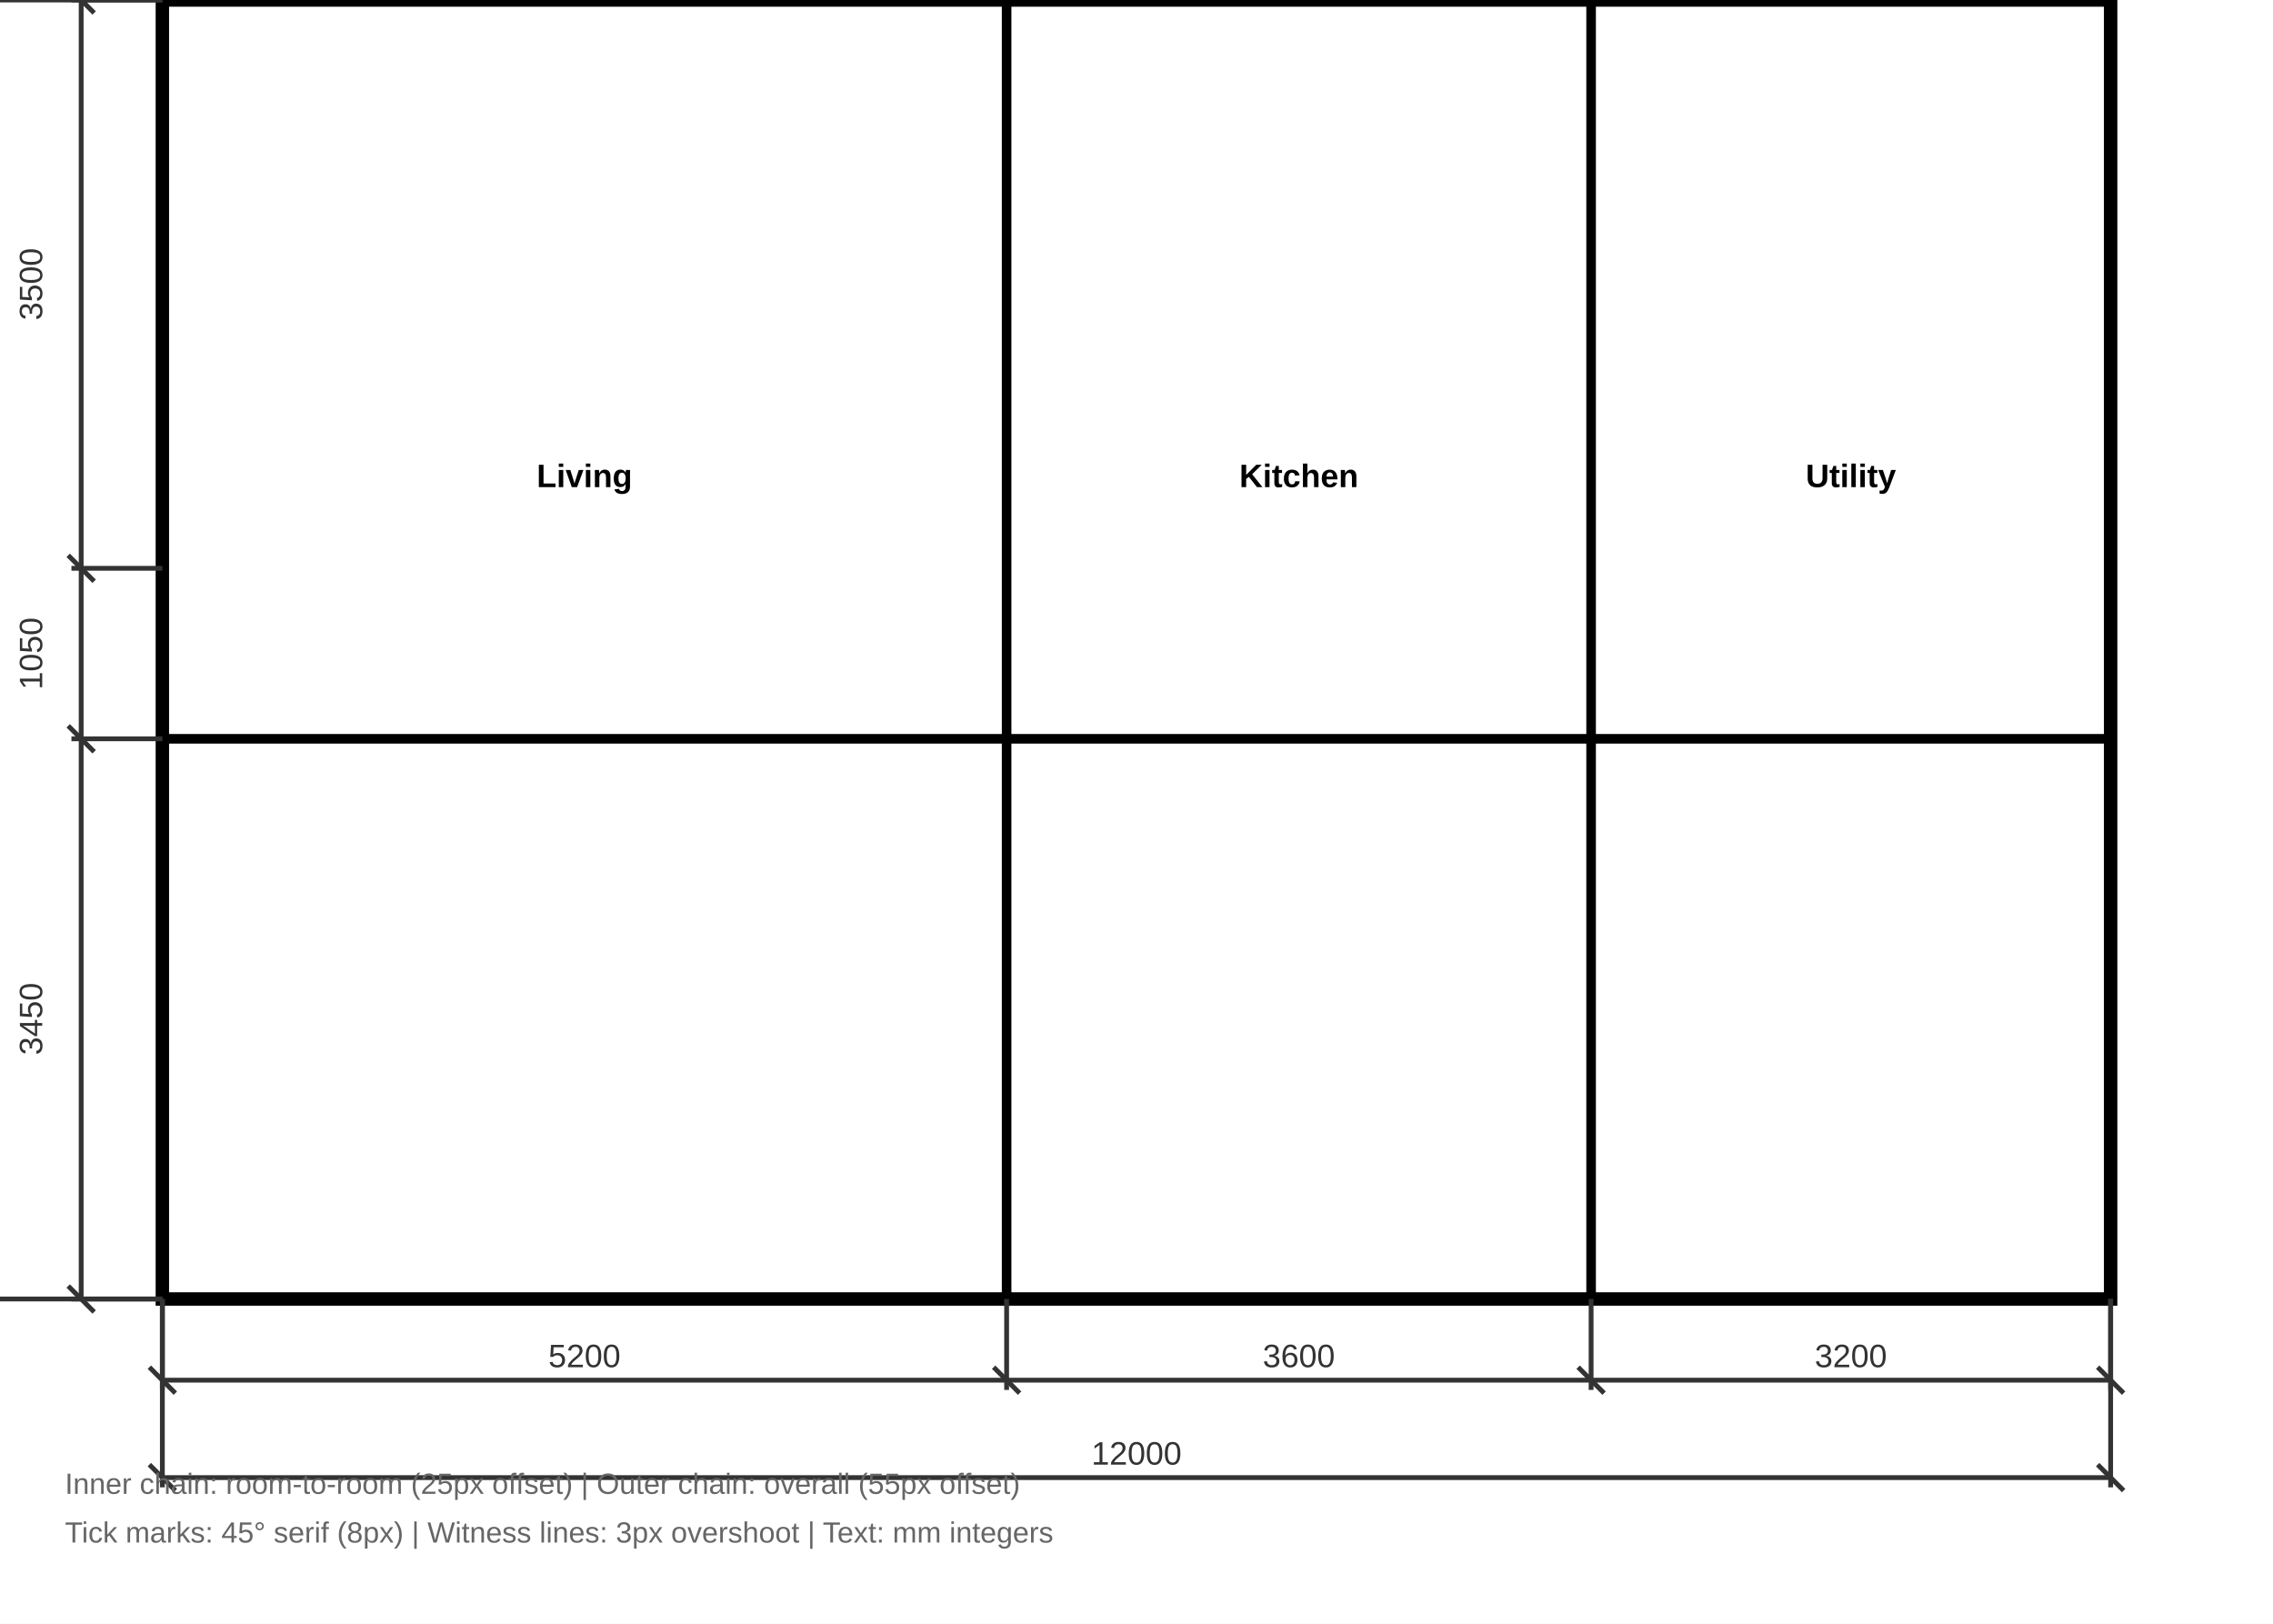
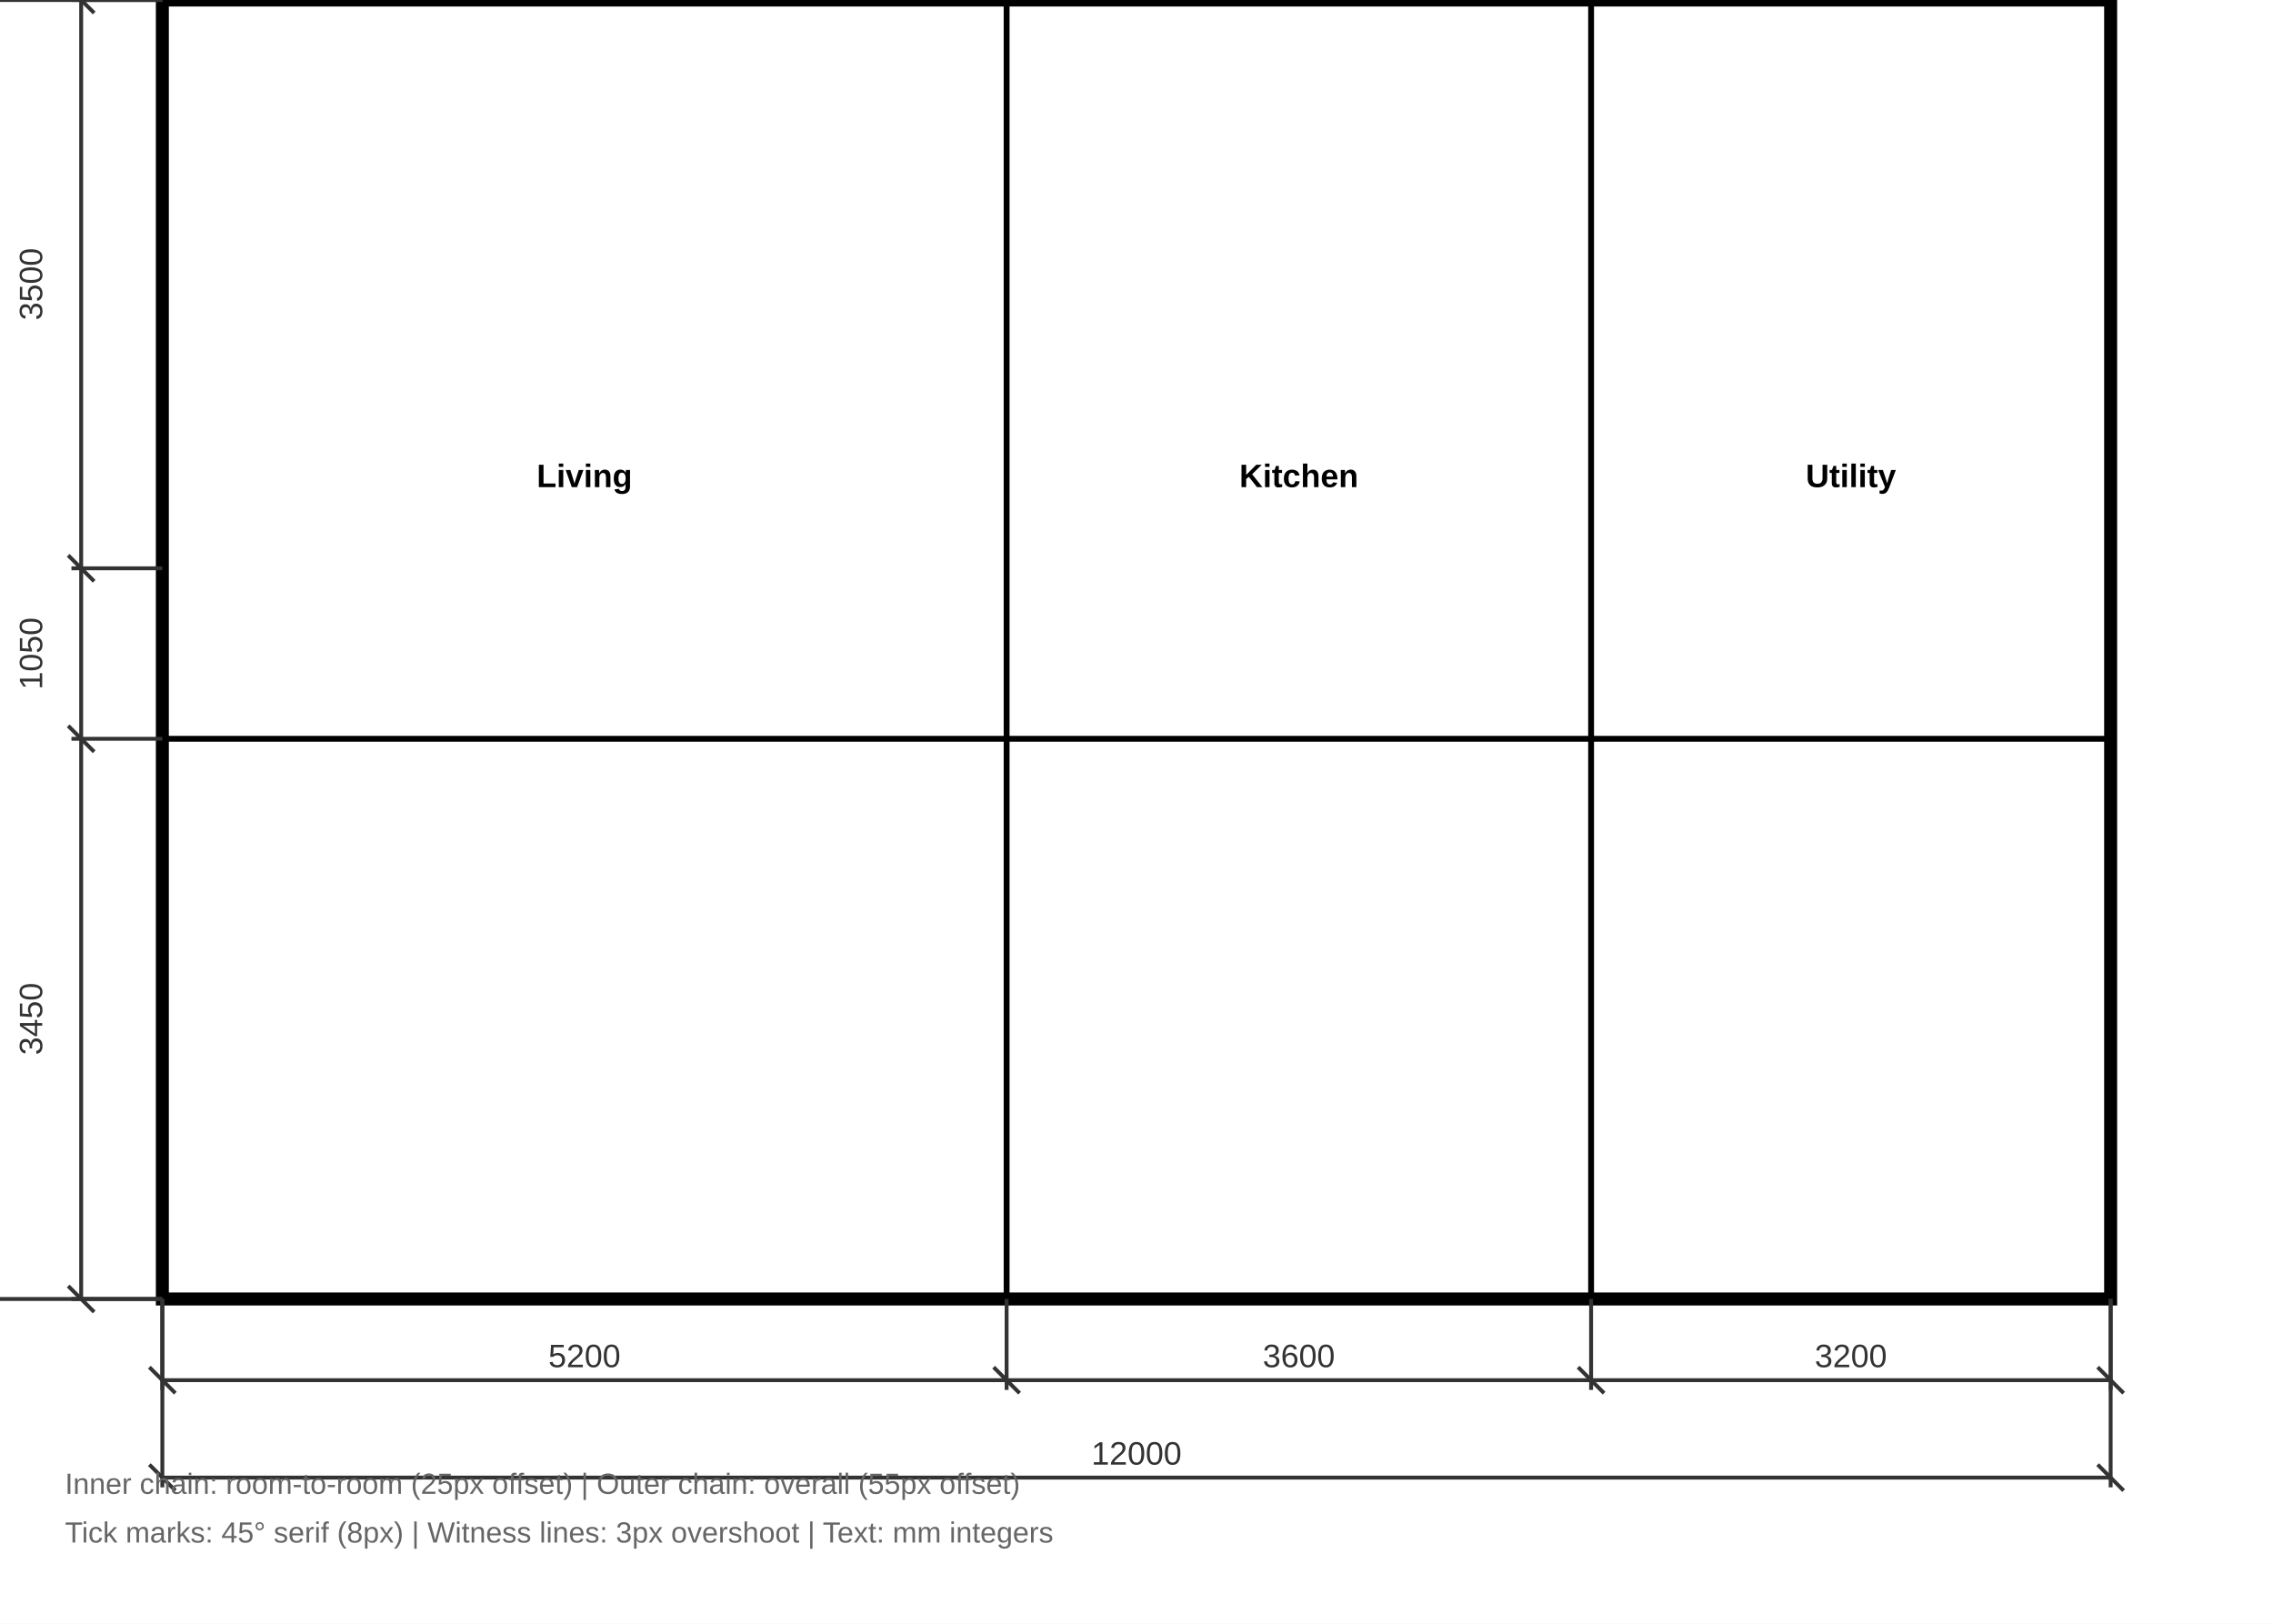
<svg xmlns="http://www.w3.org/2000/svg" viewBox="0 0 700 500" width="700" height="500">
  <style>
    /* --- Text --- */
    .title {
      font-family: EmbeddedSans, Arial, Helvetica, sans-serif;
      font-size: 16px;
      font-weight: bold;
      fill: #000000;
      text-anchor: middle;
    }
    .room-label {
      font-family: EmbeddedSans, Arial, Helvetica, sans-serif;
      font-size: 10px;
      font-weight: bold;
      fill: #000000;
      text-anchor: middle;
    }
    .area-label {
      font-family: EmbeddedSans, Arial, Helvetica, sans-serif;
      font-size: 9px;
      fill: #333333;
      text-anchor: middle;
    }

    /* --- Rooms --- */
    .room-fill {
      fill: #FFFFFF;
      stroke: none;
    }
    .circulation-fill {
      fill: #F5F5F5;
      stroke: none;
    }

    /* --- Walls --- */
    .wall-external-cut {
      fill: #1A1A1A;
      stroke: #000000;
-       stroke-width: 4.13;
+       stroke-width: 4;
    }
    .wall-internal-fill {
      fill: #1A1A1A;
      stroke: #000000;
-       stroke-width: 2.95;
+       stroke-width: 1.8;
    }
    .wall-poche line {
      stroke: #444444;
-       stroke-width: 1.06;
+       stroke-width: 0.5;
    }

    /* --- Windows --- */
    .window {
      fill: #D6EAF8;
      stroke: #333333;
-       stroke-width: 1.77;
+       stroke-width: 0.8;
    }
    .window-frame {
      fill: #333333;
      stroke: #000000;
-       stroke-width: 1.48;
+       stroke-width: 0.9;
    }
    .window-glazing-bar {
      stroke: #333333;
-       stroke-width: 1.77;
+       stroke-width: 0.8;
    }

    /* --- Doors --- */
    .door {
      fill: #6B4226;
      stroke: #000000;
-       stroke-width: 1.48;
+       stroke-width: 0.9;
    }
    .door-opening {
      fill: #FFFFFF;
      stroke: none;
    }
    .door-swing {
      fill: none;
      stroke: #999999;
-       stroke-width: 1.48;
+       stroke-width: 1;
      stroke-dasharray: 4 2;
    }

    /* --- Stairs --- */
    .stair-cut {
      fill: #F0F0F0;
      stroke: #000000;
-       stroke-width: 1.48;
+       stroke-width: 0.9;
    }

    /* --- Elevation / Section backgrounds --- */
    .sky {
      fill: #E8F4FD;
    }
    .ground {
      fill: #D5E8D4;
    }
    .ground-line {
      stroke: #333333;
      stroke-width: 2.95;
    }

    /* --- Roof --- */
    .roof {
      fill: #C0C0C0;
      stroke: #222222;
      stroke-width: 2.95;
    }

    /* --- Slabs and Foundation --- */
    .slab-cut {
      fill: #D0D0D0;
      stroke: #000000;
-       stroke-width: 1.48;
+       stroke-width: 0.9;
    }
    .foundation {
      fill: #C8B8A0;
      stroke: #000000;
-       stroke-width: 1.48;
+       stroke-width: 0.9;
    }

    /* --- Hatching --- */
    .hatch {
      stroke: #666666;
-       stroke-width: 1.06;
+       stroke-width: 0.5;
    }
    .hatch-slab {
      stroke: #666666;
-       stroke-width: 0.848;
+       stroke-width: 0.4;
    }

    /* --- Dimensions --- */
    .dimension line {
      stroke: #333333;
-       stroke-width: 1.48;
+       stroke-width: 1.2;
    }
    .dimension-text {
      font-family: EmbeddedSans, Arial, Helvetica, sans-serif;
      font-size: 10px;
      fill: #333333;
      text-anchor: middle;
    }

    /* --- Level markers --- */
    .level-marker {
      stroke: #333333;
-       stroke-width: 1.48;
+       stroke-width: 0.9;
    }
    .level-marker-dashed {
      stroke: #333333;
-       stroke-width: 1.48;
+       stroke-width: 1.2;
      stroke-dasharray: 6 3;
    }
    .level-text {
      font-family: EmbeddedSans, Arial, Helvetica, sans-serif;
      font-size: 9px;
      fill: #000000;
    }
  </style>
  <rect width="700" height="500" fill="#FFFFFF" />
  <text x="350" y="25" text-anchor="middle" font-family="Arial" font-size="14" font-weight="bold" fill="#333">Dimension Chain Verification</text>
-   <rect x="50" y="0" width="600" height="400" fill="#FFFFFF" stroke="black" stroke-width="4.13" />
-   <line x1="310" y1="0" x2="310" y2="400" stroke="black" stroke-width="2.95" />
-   <line x1="490" y1="0" x2="490" y2="400" stroke="black" stroke-width="2.95" />
-   <line x1="50" y1="227.5" x2="650" y2="227.5" stroke="black" stroke-width="2.95" />
+   <rect x="50" y="0" width="600" height="400" fill="#FFFFFF" stroke="black" stroke-width="4" />
+   <line x1="310" y1="0" x2="310" y2="400" stroke="black" stroke-width="1.8" />
+   <line x1="490" y1="0" x2="490" y2="400" stroke="black" stroke-width="1.8" />
+   <line x1="50" y1="227.5" x2="650" y2="227.5" stroke="black" stroke-width="1.8" />
  <text x="180" y="150" text-anchor="middle" class="room-label">Living</text>
  <text x="400" y="150" text-anchor="middle" class="room-label">Kitchen</text>
  <text x="570" y="150" text-anchor="middle" class="room-label">Utility</text>
  <g class="dimension" id="demo-h-rooms">
-     <line x1="50" y1="425" x2="650" y2="425" stroke-width="1.48" />
-     <line x1="50" y1="400" x2="50" y2="428" stroke="#999" stroke-width="1.06" />
-     <line x1="46" y1="421" x2="54" y2="429" stroke-width="1.48" />
-     <line x1="310" y1="400" x2="310" y2="428" stroke="#999" stroke-width="1.06" />
-     <line x1="306" y1="421" x2="314" y2="429" stroke-width="1.48" />
-     <line x1="490" y1="400" x2="490" y2="428" stroke="#999" stroke-width="1.06" />
-     <line x1="486" y1="421" x2="494" y2="429" stroke-width="1.48" />
-     <line x1="650" y1="400" x2="650" y2="428" stroke="#999" stroke-width="1.06" />
-     <line x1="646" y1="421" x2="654" y2="429" stroke-width="1.48" />
+     <line x1="50" y1="425" x2="650" y2="425" stroke-width="1.2" />
+     <line x1="50" y1="400" x2="50" y2="428" stroke="#999" stroke-width="0.5" />
+     <line x1="46" y1="421" x2="54" y2="429" stroke-width="1.2" />
+     <line x1="310" y1="400" x2="310" y2="428" stroke="#999" stroke-width="0.5" />
+     <line x1="306" y1="421" x2="314" y2="429" stroke-width="1.2" />
+     <line x1="490" y1="400" x2="490" y2="428" stroke="#999" stroke-width="0.5" />
+     <line x1="486" y1="421" x2="494" y2="429" stroke-width="1.2" />
+     <line x1="650" y1="400" x2="650" y2="428" stroke="#999" stroke-width="0.5" />
+     <line x1="646" y1="421" x2="654" y2="429" stroke-width="1.2" />
    <text class="dimension-text" x="180" y="421">5200</text>
    <text class="dimension-text" x="400" y="421">3600</text>
    <text class="dimension-text" x="570" y="421">3200</text>
  </g>
  <g class="dimension" id="demo-h-overall">
-     <line x1="50" y1="455" x2="650" y2="455" stroke-width="1.48" />
-     <line x1="50" y1="400" x2="50" y2="458" stroke="#999" stroke-width="1.06" />
-     <line x1="46" y1="451" x2="54" y2="459" stroke-width="1.48" />
-     <line x1="650" y1="400" x2="650" y2="458" stroke="#999" stroke-width="1.06" />
-     <line x1="646" y1="451" x2="654" y2="459" stroke-width="1.48" />
+     <line x1="50" y1="455" x2="650" y2="455" stroke-width="1.2" />
+     <line x1="50" y1="400" x2="50" y2="458" stroke="#999" stroke-width="0.5" />
+     <line x1="46" y1="451" x2="54" y2="459" stroke-width="1.2" />
+     <line x1="650" y1="400" x2="650" y2="458" stroke="#999" stroke-width="0.5" />
+     <line x1="646" y1="451" x2="654" y2="459" stroke-width="1.2" />
    <text class="dimension-text" x="350" y="451">12000</text>
  </g>
  <g class="dimension" id="demo-v-rooms">
-     <line x1="25" y1="0" x2="25" y2="400" stroke-width="1.48" />
-     <line x1="50" y1="0" x2="22" y2="0" stroke="#999" stroke-width="1.06" />
-     <line x1="21" y1="-4" x2="29" y2="4" stroke-width="1.48" />
-     <line x1="50" y1="175" x2="22" y2="175" stroke="#999" stroke-width="1.06" />
-     <line x1="21" y1="171" x2="29" y2="179" stroke-width="1.48" />
-     <line x1="50" y1="227.5" x2="22" y2="227.5" stroke="#999" stroke-width="1.06" />
-     <line x1="21" y1="223.5" x2="29" y2="231.5" stroke-width="1.48" />
-     <line x1="50" y1="400" x2="22" y2="400" stroke="#999" stroke-width="1.06" />
-     <line x1="21" y1="396" x2="29" y2="404" stroke-width="1.48" />
+     <line x1="25" y1="0" x2="25" y2="400" stroke-width="1.2" />
+     <line x1="50" y1="0" x2="22" y2="0" stroke="#999" stroke-width="0.5" />
+     <line x1="21" y1="-4" x2="29" y2="4" stroke-width="1.2" />
+     <line x1="50" y1="175" x2="22" y2="175" stroke="#999" stroke-width="0.5" />
+     <line x1="21" y1="171" x2="29" y2="179" stroke-width="1.2" />
+     <line x1="50" y1="227.5" x2="22" y2="227.5" stroke="#999" stroke-width="0.5" />
+     <line x1="21" y1="223.5" x2="29" y2="231.5" stroke-width="1.2" />
+     <line x1="50" y1="400" x2="22" y2="400" stroke="#999" stroke-width="0.5" />
+     <line x1="21" y1="396" x2="29" y2="404" stroke-width="1.2" />
    <text class="dimension-text" x="13" y="87.5" transform="rotate(-90, 13, 87.5)">3500</text>
    <text class="dimension-text" x="13" y="201.25" transform="rotate(-90, 13, 201.25)">1050</text>
    <text class="dimension-text" x="13" y="313.75" transform="rotate(-90, 13, 313.75)">3450</text>
  </g>
  <g class="dimension" id="demo-v-overall">
-     <line x1="-5" y1="0" x2="-5" y2="400" stroke-width="1.48" />
-     <line x1="50" y1="0" x2="-8" y2="0" stroke="#999" stroke-width="1.06" />
-     <line x1="-9" y1="-4" x2="-1" y2="4" stroke-width="1.48" />
-     <line x1="50" y1="400" x2="-8" y2="400" stroke="#999" stroke-width="1.06" />
-     <line x1="-9" y1="396" x2="-1" y2="404" stroke-width="1.48" />
+     <line x1="-5" y1="0" x2="-5" y2="400" stroke-width="1.2" />
+     <line x1="50" y1="0" x2="-8" y2="0" stroke="#999" stroke-width="0.5" />
+     <line x1="-9" y1="-4" x2="-1" y2="4" stroke-width="1.2" />
+     <line x1="50" y1="400" x2="-8" y2="400" stroke="#999" stroke-width="0.5" />
+     <line x1="-9" y1="396" x2="-1" y2="404" stroke-width="1.2" />
    <text class="dimension-text" x="-17" y="200" transform="rotate(-90, -17, 200)">8000</text>
  </g>
  <text x="20" y="460" font-family="Arial" font-size="9" fill="#666">Inner chain: room-to-room (25px offset) | Outer chain: overall (55px offset)</text>
  <text x="20" y="475" font-family="Arial" font-size="9" fill="#666">Tick marks: 45° serif (8px) | Witness lines: 3px overshoot | Text: mm integers</text>
</svg>
